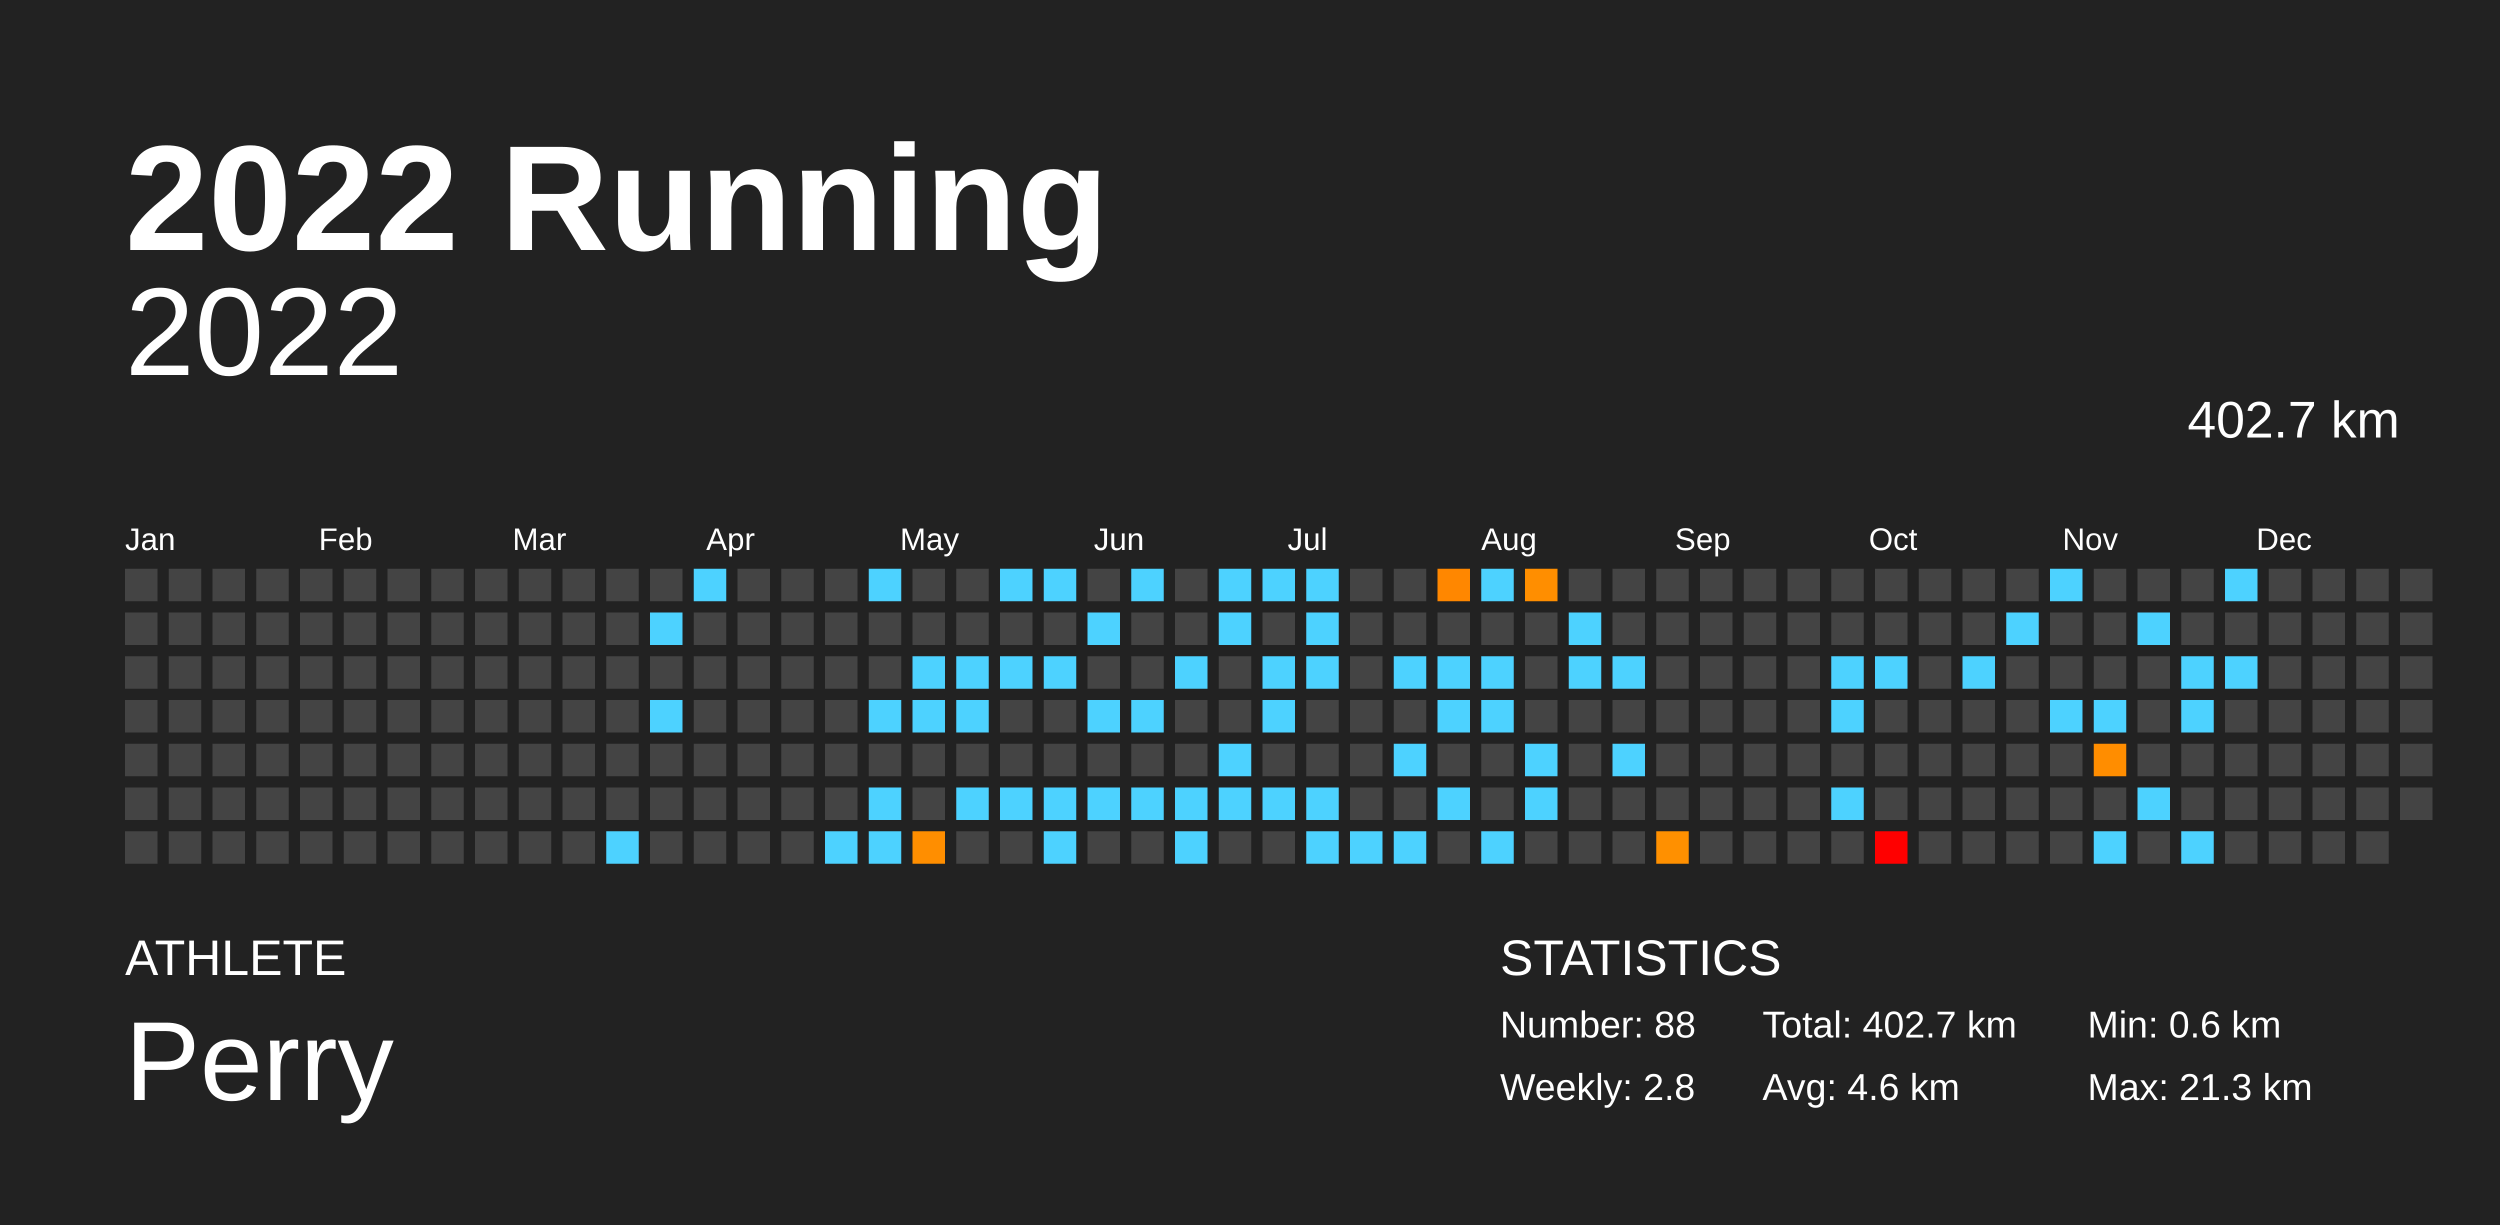
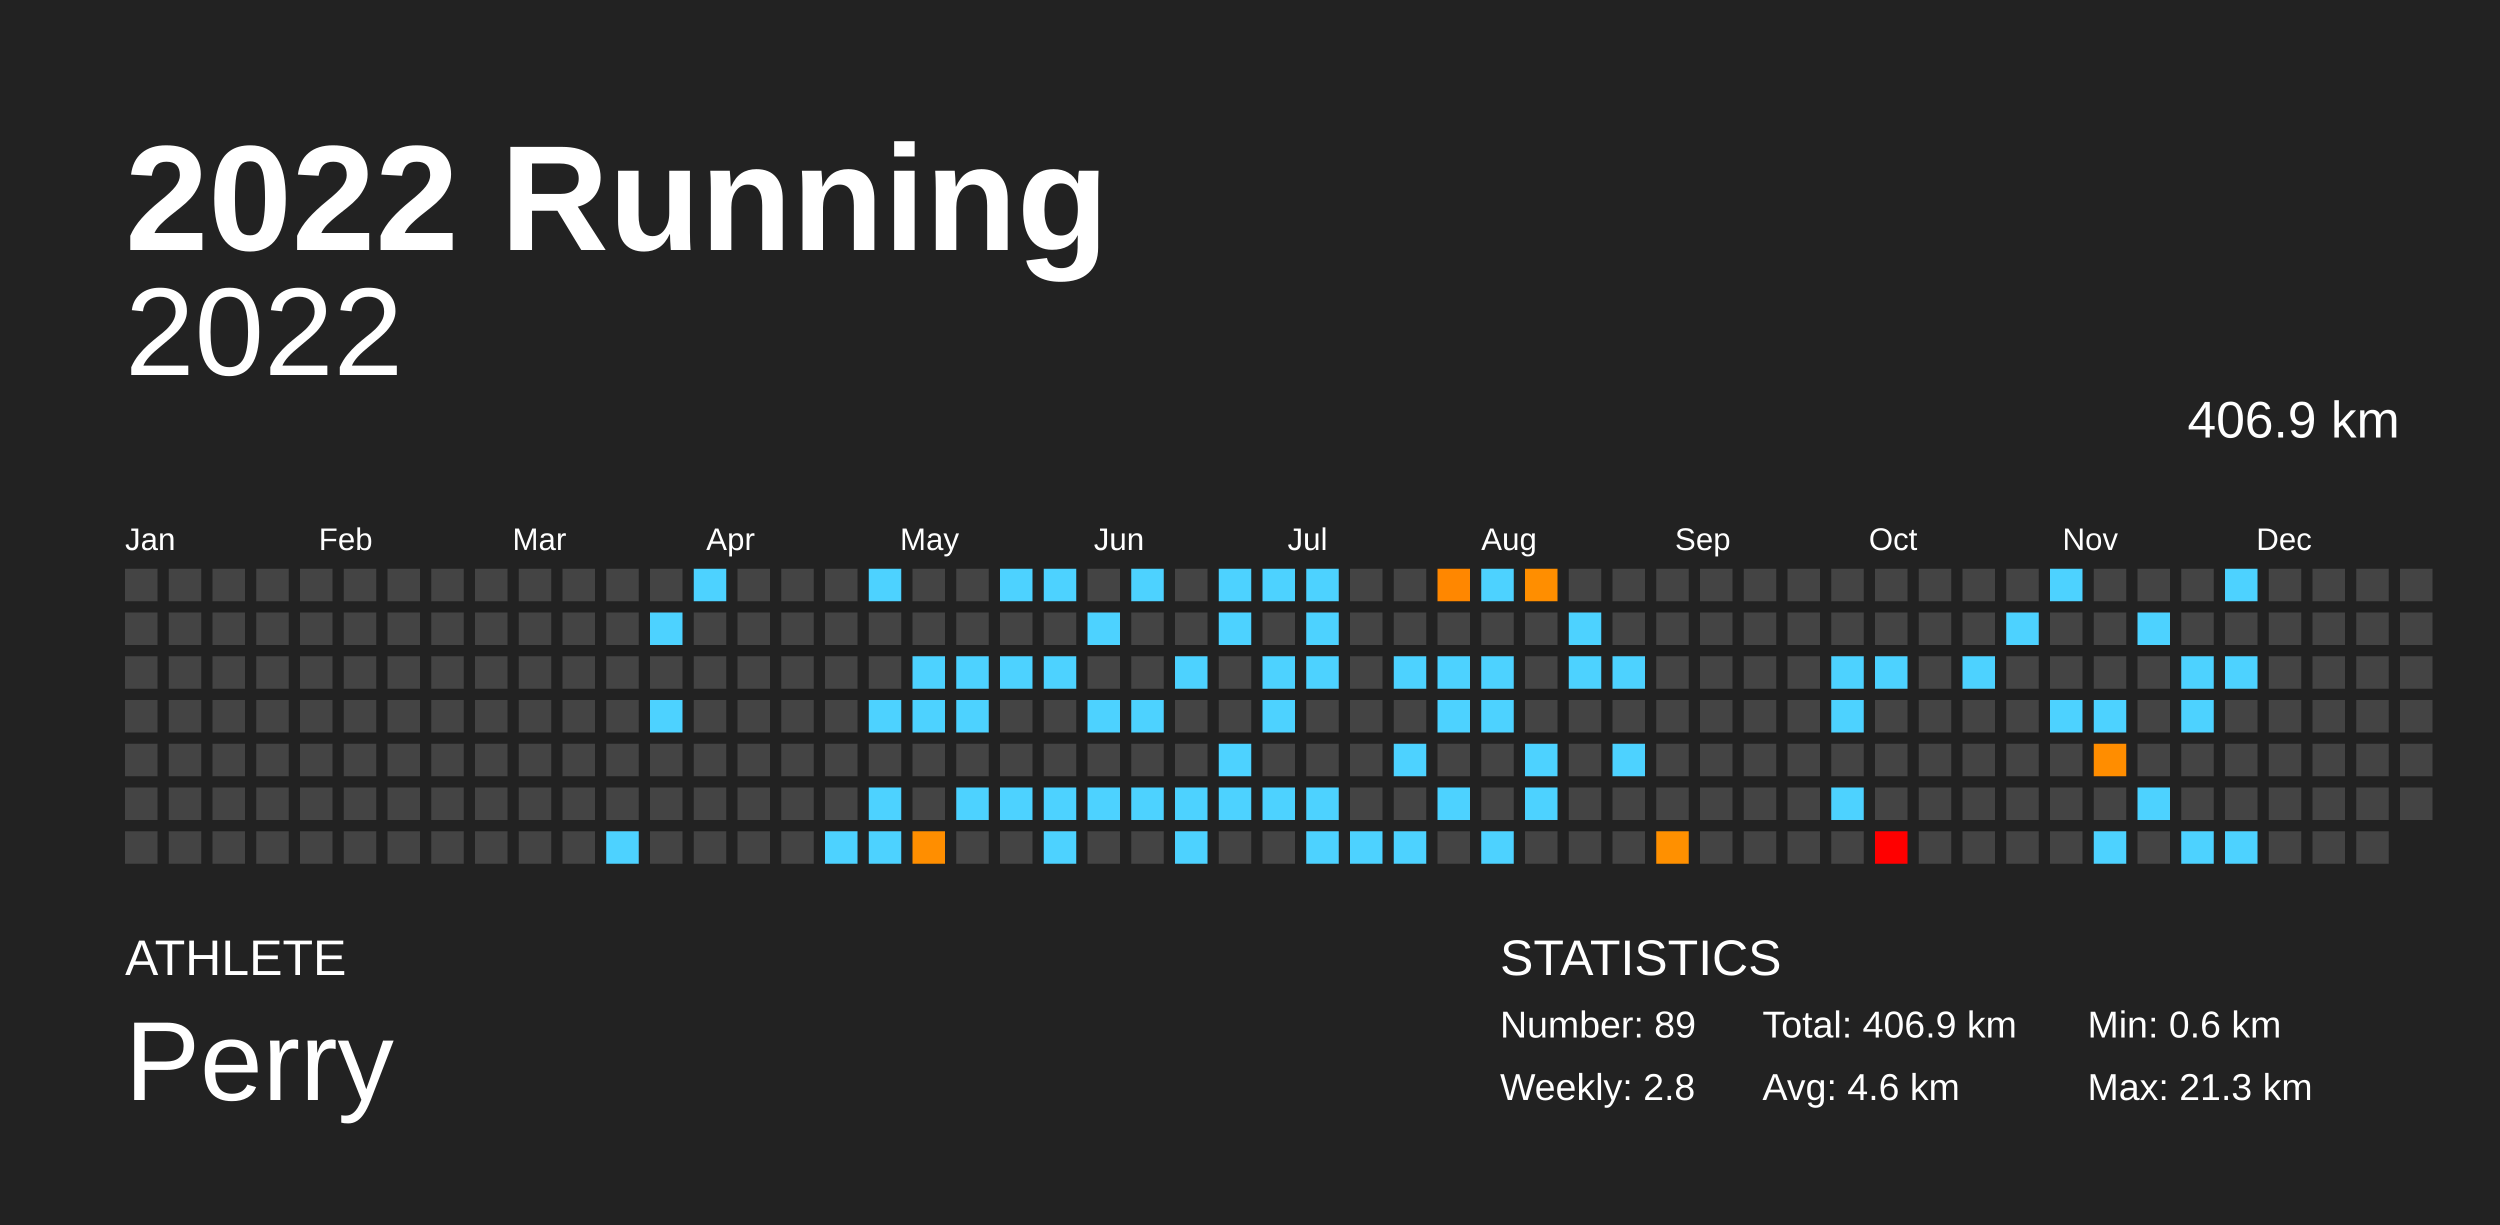
<svg xmlns="http://www.w3.org/2000/svg" baseProfile="full" height="98mm" version="1.1" viewBox="0,0,200,98" width="200mm">
  <defs />
  <rect fill="#222222" height="98" width="200" x="0" y="0" />
  <text fill="#FFFFFF" style="font-size:12px; font-family:Arial; font-weight:bold;" x="10" y="20">2022 Running</text>
  <text fill="#FFFFFF" style="font-size:4px; font-family:Arial" x="10" y="78">ATHLETE</text>
  <text fill="#FFFFFF" style="font-size:9px; font-family:Arial" x="10" y="88">Perry</text>
  <text fill="#FFFFFF" style="font-size:4px; font-family:Arial" x="120" y="78">STATISTICS</text>
-   <text fill="#FFFFFF" style="font-size:3px; font-family:Arial" x="120" y="83">Number: 88</text>
+   <text fill="#FFFFFF" style="font-size:3px; font-family:Arial" x="120" y="83">Number: 89</text>
  <text fill="#FFFFFF" style="font-size:3px; font-family:Arial" x="120" y="88">Weekly: 2.8</text>
-   <text fill="#FFFFFF" style="font-size:3px; font-family:Arial" x="141" y="83">Total: 402.7 km</text>
+   <text fill="#FFFFFF" style="font-size:3px; font-family:Arial" x="141" y="83">Total: 406.9 km</text>
  <text fill="#FFFFFF" style="font-size:3px; font-family:Arial" x="141" y="88">Avg: 4.6 km</text>
  <text fill="#FFFFFF" style="font-size:3px; font-family:Arial" x="167" y="83">Min: 0.6 km</text>
  <text fill="#FFFFFF" style="font-size:3px; font-family:Arial" x="167" y="88">Max: 21.3 km</text>
  <text alignment-baseline="hanging" fill="#FFFFFF" style="font-size:10.0px; font-family:Arial;" x="10" y="30">2022</text>
-   <text alignment-baseline="hanging" fill="#FFFFFF" style="font-size:4.125px; font-family:Arial;" x="175" y="35">402.7 km</text>
+   <text alignment-baseline="hanging" fill="#FFFFFF" style="font-size:4.125px; font-family:Arial;" x="175" y="35">406.9 km</text>
  <text fill="#FFFFFF" style="font-size:2.5px; font-family:Arial" x="10.0" y="44">Jan</text>
  <text fill="#FFFFFF" style="font-size:2.5px; font-family:Arial" x="25.5" y="44">Feb</text>
  <text fill="#FFFFFF" style="font-size:2.5px; font-family:Arial" x="41.0" y="44">Mar</text>
  <text fill="#FFFFFF" style="font-size:2.5px; font-family:Arial" x="56.5" y="44">Apr</text>
  <text fill="#FFFFFF" style="font-size:2.5px; font-family:Arial" x="72.0" y="44">May</text>
  <text fill="#FFFFFF" style="font-size:2.5px; font-family:Arial" x="87.5" y="44">Jun</text>
  <text fill="#FFFFFF" style="font-size:2.5px; font-family:Arial" x="103.0" y="44">Jul</text>
  <text fill="#FFFFFF" style="font-size:2.5px; font-family:Arial" x="118.5" y="44">Aug</text>
  <text fill="#FFFFFF" style="font-size:2.5px; font-family:Arial" x="134.0" y="44">Sep</text>
  <text fill="#FFFFFF" style="font-size:2.5px; font-family:Arial" x="149.5" y="44">Oct</text>
  <text fill="#FFFFFF" style="font-size:2.5px; font-family:Arial" x="165.0" y="44">Nov</text>
  <text fill="#FFFFFF" style="font-size:2.5px; font-family:Arial" x="180.5" y="44">Dec</text>
  <rect fill="#444444" height="2.6" width="2.6" x="10.0" y="45.5" />
  <rect fill="#444444" height="2.6" width="2.6" x="10.0" y="49.0" />
  <rect fill="#444444" height="2.6" width="2.6" x="10.0" y="52.5" />
  <rect fill="#444444" height="2.6" width="2.6" x="10.0" y="56.0" />
  <rect fill="#444444" height="2.6" width="2.6" x="10.0" y="59.5" />
  <rect fill="#444444" height="2.6" width="2.6" x="10.0" y="63.0" />
  <rect fill="#444444" height="2.6" width="2.6" x="10.0" y="66.5" />
  <rect fill="#444444" height="2.6" width="2.6" x="13.5" y="45.5" />
  <rect fill="#444444" height="2.6" width="2.6" x="13.5" y="49.0" />
  <rect fill="#444444" height="2.6" width="2.6" x="13.5" y="52.5" />
  <rect fill="#444444" height="2.6" width="2.6" x="13.5" y="56.0" />
  <rect fill="#444444" height="2.6" width="2.6" x="13.5" y="59.5" />
  <rect fill="#444444" height="2.6" width="2.6" x="13.5" y="63.0" />
  <rect fill="#444444" height="2.6" width="2.6" x="13.5" y="66.5" />
  <rect fill="#444444" height="2.6" width="2.6" x="17.0" y="45.5" />
  <rect fill="#444444" height="2.6" width="2.6" x="17.0" y="49.0" />
  <rect fill="#444444" height="2.6" width="2.6" x="17.0" y="52.5" />
  <rect fill="#444444" height="2.6" width="2.6" x="17.0" y="56.0" />
  <rect fill="#444444" height="2.6" width="2.6" x="17.0" y="59.5" />
  <rect fill="#444444" height="2.6" width="2.6" x="17.0" y="63.0" />
  <rect fill="#444444" height="2.6" width="2.6" x="17.0" y="66.5" />
  <rect fill="#444444" height="2.6" width="2.6" x="20.5" y="45.5" />
  <rect fill="#444444" height="2.6" width="2.6" x="20.5" y="49.0" />
  <rect fill="#444444" height="2.6" width="2.6" x="20.5" y="52.5" />
  <rect fill="#444444" height="2.6" width="2.6" x="20.5" y="56.0" />
  <rect fill="#444444" height="2.6" width="2.6" x="20.5" y="59.5" />
  <rect fill="#444444" height="2.6" width="2.6" x="20.5" y="63.0" />
  <rect fill="#444444" height="2.6" width="2.6" x="20.5" y="66.5" />
  <rect fill="#444444" height="2.6" width="2.6" x="24.0" y="45.5" />
  <rect fill="#444444" height="2.6" width="2.6" x="24.0" y="49.0" />
  <rect fill="#444444" height="2.6" width="2.6" x="24.0" y="52.5" />
  <rect fill="#444444" height="2.6" width="2.6" x="24.0" y="56.0" />
  <rect fill="#444444" height="2.6" width="2.6" x="24.0" y="59.5" />
  <rect fill="#444444" height="2.6" width="2.6" x="24.0" y="63.0" />
  <rect fill="#444444" height="2.6" width="2.6" x="24.0" y="66.5" />
  <rect fill="#444444" height="2.6" width="2.6" x="27.5" y="45.5" />
  <rect fill="#444444" height="2.6" width="2.6" x="27.5" y="49.0" />
  <rect fill="#444444" height="2.6" width="2.6" x="27.5" y="52.5" />
  <rect fill="#444444" height="2.6" width="2.6" x="27.5" y="56.0" />
  <rect fill="#444444" height="2.6" width="2.6" x="27.5" y="59.5" />
  <rect fill="#444444" height="2.6" width="2.6" x="27.5" y="63.0" />
  <rect fill="#444444" height="2.6" width="2.6" x="27.5" y="66.5" />
  <rect fill="#444444" height="2.6" width="2.6" x="31.0" y="45.5" />
  <rect fill="#444444" height="2.6" width="2.6" x="31.0" y="49.0" />
  <rect fill="#444444" height="2.6" width="2.6" x="31.0" y="52.5" />
  <rect fill="#444444" height="2.6" width="2.6" x="31.0" y="56.0" />
  <rect fill="#444444" height="2.6" width="2.6" x="31.0" y="59.5" />
  <rect fill="#444444" height="2.6" width="2.6" x="31.0" y="63.0" />
  <rect fill="#444444" height="2.6" width="2.6" x="31.0" y="66.5" />
  <rect fill="#444444" height="2.6" width="2.6" x="34.5" y="45.5" />
  <rect fill="#444444" height="2.6" width="2.6" x="34.5" y="49.0" />
  <rect fill="#444444" height="2.6" width="2.6" x="34.5" y="52.5" />
  <rect fill="#444444" height="2.6" width="2.6" x="34.5" y="56.0" />
  <rect fill="#444444" height="2.6" width="2.6" x="34.5" y="59.5" />
  <rect fill="#444444" height="2.6" width="2.6" x="34.5" y="63.0" />
  <rect fill="#444444" height="2.6" width="2.6" x="34.5" y="66.5" />
  <rect fill="#444444" height="2.6" width="2.6" x="38.0" y="45.5" />
  <rect fill="#444444" height="2.6" width="2.6" x="38.0" y="49.0" />
  <rect fill="#444444" height="2.6" width="2.6" x="38.0" y="52.5" />
  <rect fill="#444444" height="2.6" width="2.6" x="38.0" y="56.0" />
  <rect fill="#444444" height="2.6" width="2.6" x="38.0" y="59.5" />
  <rect fill="#444444" height="2.6" width="2.6" x="38.0" y="63.0" />
  <rect fill="#444444" height="2.6" width="2.6" x="38.0" y="66.5" />
  <rect fill="#444444" height="2.6" width="2.6" x="41.5" y="45.5" />
  <rect fill="#444444" height="2.6" width="2.6" x="41.5" y="49.0" />
  <rect fill="#444444" height="2.6" width="2.6" x="41.5" y="52.5" />
  <rect fill="#444444" height="2.6" width="2.6" x="41.5" y="56.0" />
  <rect fill="#444444" height="2.6" width="2.6" x="41.5" y="59.5" />
  <rect fill="#444444" height="2.6" width="2.6" x="41.5" y="63.0" />
  <rect fill="#444444" height="2.6" width="2.6" x="41.5" y="66.5" />
  <rect fill="#444444" height="2.6" width="2.6" x="45.0" y="45.5" />
  <rect fill="#444444" height="2.6" width="2.6" x="45.0" y="49.0" />
  <rect fill="#444444" height="2.6" width="2.6" x="45.0" y="52.5" />
  <rect fill="#444444" height="2.6" width="2.6" x="45.0" y="56.0" />
  <rect fill="#444444" height="2.6" width="2.6" x="45.0" y="59.5" />
  <rect fill="#444444" height="2.6" width="2.6" x="45.0" y="63.0" />
  <rect fill="#444444" height="2.6" width="2.6" x="45.0" y="66.5" />
  <rect fill="#444444" height="2.6" width="2.6" x="48.5" y="45.5" />
  <rect fill="#444444" height="2.6" width="2.6" x="48.5" y="49.0" />
  <rect fill="#444444" height="2.6" width="2.6" x="48.5" y="52.5" />
  <rect fill="#444444" height="2.6" width="2.6" x="48.5" y="56.0" />
  <rect fill="#444444" height="2.6" width="2.6" x="48.5" y="59.5" />
  <rect fill="#444444" height="2.6" width="2.6" x="48.5" y="63.0" />
  <rect fill="#4dd2ff" height="2.6" width="2.6" x="48.5" y="66.5" />
  <rect fill="#444444" height="2.6" width="2.6" x="52.0" y="45.5" />
  <rect fill="#4dd2ff" height="2.6" width="2.6" x="52.0" y="49.0" />
  <rect fill="#444444" height="2.6" width="2.6" x="52.0" y="52.5" />
  <rect fill="#4dd2ff" height="2.6" width="2.6" x="52.0" y="56.0" />
  <rect fill="#444444" height="2.6" width="2.6" x="52.0" y="59.5" />
  <rect fill="#444444" height="2.6" width="2.6" x="52.0" y="63.0" />
  <rect fill="#444444" height="2.6" width="2.6" x="52.0" y="66.5" />
  <rect fill="#4dd2ff" height="2.6" width="2.6" x="55.5" y="45.5" />
  <rect fill="#444444" height="2.6" width="2.6" x="55.5" y="49.0" />
  <rect fill="#444444" height="2.6" width="2.6" x="55.5" y="52.5" />
  <rect fill="#444444" height="2.6" width="2.6" x="55.5" y="56.0" />
  <rect fill="#444444" height="2.6" width="2.6" x="55.5" y="59.5" />
  <rect fill="#444444" height="2.6" width="2.6" x="55.5" y="63.0" />
  <rect fill="#444444" height="2.6" width="2.6" x="55.5" y="66.5" />
  <rect fill="#444444" height="2.6" width="2.6" x="59.0" y="45.5" />
  <rect fill="#444444" height="2.6" width="2.6" x="59.0" y="49.0" />
  <rect fill="#444444" height="2.6" width="2.6" x="59.0" y="52.5" />
  <rect fill="#444444" height="2.6" width="2.6" x="59.0" y="56.0" />
  <rect fill="#444444" height="2.6" width="2.6" x="59.0" y="59.5" />
  <rect fill="#444444" height="2.6" width="2.6" x="59.0" y="63.0" />
  <rect fill="#444444" height="2.6" width="2.6" x="59.0" y="66.5" />
  <rect fill="#444444" height="2.6" width="2.6" x="62.5" y="45.5" />
  <rect fill="#444444" height="2.6" width="2.6" x="62.5" y="49.0" />
  <rect fill="#444444" height="2.6" width="2.6" x="62.5" y="52.5" />
  <rect fill="#444444" height="2.6" width="2.6" x="62.5" y="56.0" />
  <rect fill="#444444" height="2.6" width="2.6" x="62.5" y="59.5" />
  <rect fill="#444444" height="2.6" width="2.6" x="62.5" y="63.0" />
  <rect fill="#444444" height="2.6" width="2.6" x="62.5" y="66.5" />
  <rect fill="#444444" height="2.6" width="2.6" x="66.0" y="45.5" />
  <rect fill="#444444" height="2.6" width="2.6" x="66.0" y="49.0" />
  <rect fill="#444444" height="2.6" width="2.6" x="66.0" y="52.5" />
  <rect fill="#444444" height="2.6" width="2.6" x="66.0" y="56.0" />
  <rect fill="#444444" height="2.6" width="2.6" x="66.0" y="59.5" />
  <rect fill="#444444" height="2.6" width="2.6" x="66.0" y="63.0" />
  <rect fill="#4dd2ff" height="2.6" width="2.6" x="66.0" y="66.5" />
  <rect fill="#4dd2ff" height="2.6" width="2.6" x="69.5" y="45.5" />
  <rect fill="#444444" height="2.6" width="2.6" x="69.5" y="49.0" />
  <rect fill="#444444" height="2.6" width="2.6" x="69.5" y="52.5" />
  <rect fill="#4dd2ff" height="2.6" width="2.6" x="69.5" y="56.0" />
  <rect fill="#444444" height="2.6" width="2.6" x="69.5" y="59.5" />
  <rect fill="#4dd2ff" height="2.6" width="2.6" x="69.5" y="63.0" />
  <rect fill="#4dd2ff" height="2.6" width="2.6" x="69.5" y="66.5" />
  <rect fill="#444444" height="2.6" width="2.6" x="73.0" y="45.5" />
  <rect fill="#444444" height="2.6" width="2.6" x="73.0" y="49.0" />
  <rect fill="#4dd2ff" height="2.6" width="2.6" x="73.0" y="52.5" />
  <rect fill="#4dd2ff" height="2.6" width="2.6" x="73.0" y="56.0" />
  <rect fill="#444444" height="2.6" width="2.6" x="73.0" y="59.5" />
  <rect fill="#444444" height="2.6" width="2.6" x="73.0" y="63.0" />
  <rect fill="#ff8e00" height="2.6" width="2.6" x="73.0" y="66.5" />
  <rect fill="#444444" height="2.6" width="2.6" x="76.5" y="45.5" />
  <rect fill="#444444" height="2.6" width="2.6" x="76.5" y="49.0" />
  <rect fill="#4dd2ff" height="2.6" width="2.6" x="76.5" y="52.5" />
  <rect fill="#4dd2ff" height="2.6" width="2.6" x="76.5" y="56.0" />
  <rect fill="#444444" height="2.6" width="2.6" x="76.5" y="59.5" />
  <rect fill="#4dd2ff" height="2.6" width="2.6" x="76.5" y="63.0" />
  <rect fill="#444444" height="2.6" width="2.6" x="76.5" y="66.5" />
  <rect fill="#4dd2ff" height="2.6" width="2.6" x="80.0" y="45.5" />
  <rect fill="#444444" height="2.6" width="2.6" x="80.0" y="49.0" />
  <rect fill="#4dd2ff" height="2.6" width="2.6" x="80.0" y="52.5" />
  <rect fill="#444444" height="2.6" width="2.6" x="80.0" y="56.0" />
  <rect fill="#444444" height="2.6" width="2.6" x="80.0" y="59.5" />
  <rect fill="#4dd2ff" height="2.6" width="2.6" x="80.0" y="63.0" />
  <rect fill="#444444" height="2.6" width="2.6" x="80.0" y="66.5" />
  <rect fill="#4dd2ff" height="2.6" width="2.6" x="83.5" y="45.5" />
  <rect fill="#444444" height="2.6" width="2.6" x="83.5" y="49.0" />
  <rect fill="#4dd2ff" height="2.6" width="2.6" x="83.5" y="52.5" />
  <rect fill="#444444" height="2.6" width="2.6" x="83.5" y="56.0" />
  <rect fill="#444444" height="2.6" width="2.6" x="83.5" y="59.5" />
  <rect fill="#4dd2ff" height="2.6" width="2.6" x="83.5" y="63.0" />
  <rect fill="#4dd2ff" height="2.6" width="2.6" x="83.5" y="66.5" />
  <rect fill="#444444" height="2.6" width="2.6" x="87.0" y="45.5" />
  <rect fill="#4dd2ff" height="2.6" width="2.6" x="87.0" y="49.0" />
  <rect fill="#444444" height="2.6" width="2.6" x="87.0" y="52.5" />
  <rect fill="#4dd2ff" height="2.6" width="2.6" x="87.0" y="56.0" />
  <rect fill="#444444" height="2.6" width="2.6" x="87.0" y="59.5" />
  <rect fill="#4dd2ff" height="2.6" width="2.6" x="87.0" y="63.0" />
  <rect fill="#444444" height="2.6" width="2.6" x="87.0" y="66.5" />
  <rect fill="#4dd2ff" height="2.6" width="2.6" x="90.5" y="45.5" />
  <rect fill="#444444" height="2.6" width="2.6" x="90.5" y="49.0" />
  <rect fill="#444444" height="2.6" width="2.6" x="90.5" y="52.5" />
  <rect fill="#4dd2ff" height="2.6" width="2.6" x="90.5" y="56.0" />
  <rect fill="#444444" height="2.6" width="2.6" x="90.5" y="59.5" />
  <rect fill="#4dd2ff" height="2.6" width="2.6" x="90.5" y="63.0" />
  <rect fill="#444444" height="2.6" width="2.6" x="90.5" y="66.5" />
  <rect fill="#444444" height="2.6" width="2.6" x="94.0" y="45.5" />
  <rect fill="#444444" height="2.6" width="2.6" x="94.0" y="49.0" />
  <rect fill="#4dd2ff" height="2.6" width="2.6" x="94.0" y="52.5" />
  <rect fill="#444444" height="2.6" width="2.6" x="94.0" y="56.0" />
  <rect fill="#444444" height="2.6" width="2.6" x="94.0" y="59.5" />
  <rect fill="#4dd2ff" height="2.6" width="2.6" x="94.0" y="63.0" />
  <rect fill="#4dd2ff" height="2.6" width="2.6" x="94.0" y="66.5" />
  <rect fill="#4dd2ff" height="2.6" width="2.6" x="97.5" y="45.5" />
  <rect fill="#4dd2ff" height="2.6" width="2.6" x="97.5" y="49.0" />
  <rect fill="#444444" height="2.6" width="2.6" x="97.5" y="52.5" />
  <rect fill="#444444" height="2.6" width="2.6" x="97.5" y="56.0" />
  <rect fill="#4dd2ff" height="2.6" width="2.6" x="97.5" y="59.5" />
  <rect fill="#4dd2ff" height="2.6" width="2.6" x="97.5" y="63.0" />
  <rect fill="#444444" height="2.6" width="2.6" x="97.5" y="66.5" />
  <rect fill="#4dd2ff" height="2.6" width="2.6" x="101.0" y="45.5" />
  <rect fill="#444444" height="2.6" width="2.6" x="101.0" y="49.0" />
  <rect fill="#4dd2ff" height="2.6" width="2.6" x="101.0" y="52.5" />
  <rect fill="#4dd2ff" height="2.6" width="2.6" x="101.0" y="56.0" />
  <rect fill="#444444" height="2.6" width="2.6" x="101.0" y="59.5" />
  <rect fill="#4dd2ff" height="2.6" width="2.6" x="101.0" y="63.0" />
  <rect fill="#444444" height="2.6" width="2.6" x="101.0" y="66.5" />
  <rect fill="#4dd2ff" height="2.6" width="2.6" x="104.5" y="45.5" />
  <rect fill="#4dd2ff" height="2.6" width="2.6" x="104.5" y="49.0" />
  <rect fill="#4dd2ff" height="2.6" width="2.6" x="104.5" y="52.5" />
  <rect fill="#444444" height="2.6" width="2.6" x="104.5" y="56.0" />
  <rect fill="#444444" height="2.6" width="2.6" x="104.5" y="59.5" />
  <rect fill="#4dd2ff" height="2.6" width="2.6" x="104.5" y="63.0" />
  <rect fill="#4dd2ff" height="2.6" width="2.6" x="104.5" y="66.5" />
  <rect fill="#444444" height="2.6" width="2.6" x="108.0" y="45.5" />
  <rect fill="#444444" height="2.6" width="2.6" x="108.0" y="49.0" />
  <rect fill="#444444" height="2.6" width="2.6" x="108.0" y="52.5" />
  <rect fill="#444444" height="2.6" width="2.6" x="108.0" y="56.0" />
  <rect fill="#444444" height="2.6" width="2.6" x="108.0" y="59.5" />
  <rect fill="#444444" height="2.6" width="2.6" x="108.0" y="63.0" />
  <rect fill="#4dd2ff" height="2.6" width="2.6" x="108.0" y="66.5" />
  <rect fill="#444444" height="2.6" width="2.6" x="111.5" y="45.5" />
  <rect fill="#444444" height="2.6" width="2.6" x="111.5" y="49.0" />
  <rect fill="#4dd2ff" height="2.6" width="2.6" x="111.5" y="52.5" />
  <rect fill="#444444" height="2.6" width="2.6" x="111.5" y="56.0" />
  <rect fill="#4dd2ff" height="2.6" width="2.6" x="111.5" y="59.5" />
  <rect fill="#444444" height="2.6" width="2.6" x="111.5" y="63.0" />
  <rect fill="#4dd2ff" height="2.6" width="2.6" x="111.5" y="66.5" />
  <rect fill="#ff8700" height="2.6" width="2.6" x="115.0" y="45.5" />
  <rect fill="#444444" height="2.6" width="2.6" x="115.0" y="49.0" />
  <rect fill="#4dd2ff" height="2.6" width="2.6" x="115.0" y="52.5" />
  <rect fill="#4dd2ff" height="2.6" width="2.6" x="115.0" y="56.0" />
  <rect fill="#444444" height="2.6" width="2.6" x="115.0" y="59.5" />
  <rect fill="#4dd2ff" height="2.6" width="2.6" x="115.0" y="63.0" />
  <rect fill="#444444" height="2.6" width="2.6" x="115.0" y="66.5" />
  <rect fill="#4dd2ff" height="2.6" width="2.6" x="118.5" y="45.5" />
  <rect fill="#444444" height="2.6" width="2.6" x="118.5" y="49.0" />
  <rect fill="#4dd2ff" height="2.6" width="2.6" x="118.5" y="52.5" />
  <rect fill="#4dd2ff" height="2.6" width="2.6" x="118.5" y="56.0" />
  <rect fill="#444444" height="2.6" width="2.6" x="118.5" y="59.5" />
  <rect fill="#444444" height="2.6" width="2.6" x="118.5" y="63.0" />
  <rect fill="#4dd2ff" height="2.6" width="2.6" x="118.5" y="66.5" />
  <rect fill="#ff8e00" height="2.6" width="2.6" x="122.0" y="45.5" />
  <rect fill="#444444" height="2.6" width="2.6" x="122.0" y="49.0" />
  <rect fill="#444444" height="2.6" width="2.6" x="122.0" y="52.5" />
  <rect fill="#444444" height="2.6" width="2.6" x="122.0" y="56.0" />
  <rect fill="#4dd2ff" height="2.6" width="2.6" x="122.0" y="59.5" />
  <rect fill="#4dd2ff" height="2.6" width="2.6" x="122.0" y="63.0" />
  <rect fill="#444444" height="2.6" width="2.6" x="122.0" y="66.5" />
  <rect fill="#444444" height="2.6" width="2.6" x="125.5" y="45.5" />
  <rect fill="#4dd2ff" height="2.6" width="2.6" x="125.5" y="49.0" />
  <rect fill="#4dd2ff" height="2.6" width="2.6" x="125.5" y="52.5" />
  <rect fill="#444444" height="2.6" width="2.6" x="125.5" y="56.0" />
  <rect fill="#444444" height="2.6" width="2.6" x="125.5" y="59.5" />
  <rect fill="#444444" height="2.6" width="2.6" x="125.5" y="63.0" />
  <rect fill="#444444" height="2.6" width="2.6" x="125.5" y="66.5" />
  <rect fill="#444444" height="2.6" width="2.6" x="129.0" y="45.5" />
  <rect fill="#444444" height="2.6" width="2.6" x="129.0" y="49.0" />
  <rect fill="#4dd2ff" height="2.6" width="2.6" x="129.0" y="52.5" />
  <rect fill="#444444" height="2.6" width="2.6" x="129.0" y="56.0" />
  <rect fill="#4dd2ff" height="2.6" width="2.6" x="129.0" y="59.5" />
  <rect fill="#444444" height="2.6" width="2.6" x="129.0" y="63.0" />
  <rect fill="#444444" height="2.6" width="2.6" x="129.0" y="66.5" />
  <rect fill="#444444" height="2.6" width="2.6" x="132.5" y="45.5" />
  <rect fill="#444444" height="2.6" width="2.6" x="132.5" y="49.0" />
  <rect fill="#444444" height="2.6" width="2.6" x="132.5" y="52.5" />
  <rect fill="#444444" height="2.6" width="2.6" x="132.5" y="56.0" />
  <rect fill="#444444" height="2.6" width="2.6" x="132.5" y="59.5" />
  <rect fill="#444444" height="2.6" width="2.6" x="132.5" y="63.0" />
  <rect fill="#ff9000" height="2.6" width="2.6" x="132.5" y="66.5" />
  <rect fill="#444444" height="2.6" width="2.6" x="136.0" y="45.5" />
  <rect fill="#444444" height="2.6" width="2.6" x="136.0" y="49.0" />
  <rect fill="#444444" height="2.6" width="2.6" x="136.0" y="52.5" />
  <rect fill="#444444" height="2.6" width="2.6" x="136.0" y="56.0" />
  <rect fill="#444444" height="2.6" width="2.6" x="136.0" y="59.5" />
  <rect fill="#444444" height="2.6" width="2.6" x="136.0" y="63.0" />
  <rect fill="#444444" height="2.6" width="2.6" x="136.0" y="66.5" />
  <rect fill="#444444" height="2.6" width="2.6" x="139.5" y="45.5" />
  <rect fill="#444444" height="2.6" width="2.6" x="139.5" y="49.0" />
  <rect fill="#444444" height="2.6" width="2.6" x="139.5" y="52.5" />
  <rect fill="#444444" height="2.6" width="2.6" x="139.5" y="56.0" />
  <rect fill="#444444" height="2.6" width="2.6" x="139.5" y="59.5" />
  <rect fill="#444444" height="2.6" width="2.6" x="139.5" y="63.0" />
  <rect fill="#444444" height="2.6" width="2.6" x="139.5" y="66.5" />
  <rect fill="#444444" height="2.6" width="2.6" x="143.0" y="45.5" />
  <rect fill="#444444" height="2.6" width="2.6" x="143.0" y="49.0" />
  <rect fill="#444444" height="2.6" width="2.6" x="143.0" y="52.5" />
  <rect fill="#444444" height="2.6" width="2.6" x="143.0" y="56.0" />
  <rect fill="#444444" height="2.6" width="2.6" x="143.0" y="59.5" />
  <rect fill="#444444" height="2.6" width="2.6" x="143.0" y="63.0" />
  <rect fill="#444444" height="2.6" width="2.6" x="143.0" y="66.5" />
  <rect fill="#444444" height="2.6" width="2.6" x="146.5" y="45.5" />
  <rect fill="#444444" height="2.6" width="2.6" x="146.5" y="49.0" />
  <rect fill="#4dd2ff" height="2.6" width="2.6" x="146.5" y="52.5" />
  <rect fill="#4dd2ff" height="2.6" width="2.6" x="146.5" y="56.0" />
  <rect fill="#444444" height="2.6" width="2.6" x="146.5" y="59.5" />
  <rect fill="#4dd2ff" height="2.6" width="2.6" x="146.5" y="63.0" />
  <rect fill="#444444" height="2.6" width="2.6" x="146.5" y="66.5" />
  <rect fill="#444444" height="2.6" width="2.6" x="150.0" y="45.5" />
  <rect fill="#444444" height="2.6" width="2.6" x="150.0" y="49.0" />
  <rect fill="#4dd2ff" height="2.6" width="2.6" x="150.0" y="52.5" />
  <rect fill="#444444" height="2.6" width="2.6" x="150.0" y="56.0" />
  <rect fill="#444444" height="2.6" width="2.6" x="150.0" y="59.5" />
  <rect fill="#444444" height="2.6" width="2.6" x="150.0" y="63.0" />
  <rect fill="red" height="2.6" width="2.6" x="150.0" y="66.5" />
  <rect fill="#444444" height="2.6" width="2.6" x="153.5" y="45.5" />
  <rect fill="#444444" height="2.6" width="2.6" x="153.5" y="49.0" />
  <rect fill="#444444" height="2.6" width="2.6" x="153.5" y="52.5" />
  <rect fill="#444444" height="2.6" width="2.6" x="153.5" y="56.0" />
  <rect fill="#444444" height="2.6" width="2.6" x="153.5" y="59.5" />
  <rect fill="#444444" height="2.6" width="2.6" x="153.5" y="63.0" />
  <rect fill="#444444" height="2.6" width="2.6" x="153.5" y="66.5" />
  <rect fill="#444444" height="2.6" width="2.6" x="157.0" y="45.5" />
  <rect fill="#444444" height="2.6" width="2.6" x="157.0" y="49.0" />
  <rect fill="#4dd2ff" height="2.6" width="2.6" x="157.0" y="52.5" />
  <rect fill="#444444" height="2.6" width="2.6" x="157.0" y="56.0" />
  <rect fill="#444444" height="2.6" width="2.6" x="157.0" y="59.5" />
  <rect fill="#444444" height="2.6" width="2.6" x="157.0" y="63.0" />
  <rect fill="#444444" height="2.6" width="2.6" x="157.0" y="66.5" />
  <rect fill="#444444" height="2.6" width="2.6" x="160.5" y="45.5" />
  <rect fill="#4dd2ff" height="2.6" width="2.6" x="160.5" y="49.0" />
  <rect fill="#444444" height="2.6" width="2.6" x="160.5" y="52.5" />
  <rect fill="#444444" height="2.6" width="2.6" x="160.5" y="56.0" />
  <rect fill="#444444" height="2.6" width="2.6" x="160.5" y="59.5" />
  <rect fill="#444444" height="2.6" width="2.6" x="160.5" y="63.0" />
  <rect fill="#444444" height="2.6" width="2.6" x="160.5" y="66.5" />
  <rect fill="#4dd2ff" height="2.6" width="2.6" x="164.0" y="45.5" />
  <rect fill="#444444" height="2.6" width="2.6" x="164.0" y="49.0" />
  <rect fill="#444444" height="2.6" width="2.6" x="164.0" y="52.5" />
  <rect fill="#4dd2ff" height="2.6" width="2.6" x="164.0" y="56.0" />
  <rect fill="#444444" height="2.6" width="2.6" x="164.0" y="59.5" />
  <rect fill="#444444" height="2.6" width="2.6" x="164.0" y="63.0" />
  <rect fill="#444444" height="2.6" width="2.6" x="164.0" y="66.5" />
  <rect fill="#444444" height="2.6" width="2.6" x="167.5" y="45.5" />
  <rect fill="#444444" height="2.6" width="2.6" x="167.5" y="49.0" />
  <rect fill="#444444" height="2.6" width="2.6" x="167.5" y="52.5" />
  <rect fill="#4dd2ff" height="2.6" width="2.6" x="167.5" y="56.0" />
  <rect fill="#ff8d00" height="2.6" width="2.6" x="167.5" y="59.5" />
  <rect fill="#444444" height="2.6" width="2.6" x="167.5" y="63.0" />
  <rect fill="#4dd2ff" height="2.6" width="2.6" x="167.5" y="66.5" />
  <rect fill="#444444" height="2.6" width="2.6" x="171.0" y="45.5" />
  <rect fill="#4dd2ff" height="2.6" width="2.6" x="171.0" y="49.0" />
  <rect fill="#444444" height="2.6" width="2.6" x="171.0" y="52.5" />
  <rect fill="#444444" height="2.6" width="2.6" x="171.0" y="56.0" />
  <rect fill="#444444" height="2.6" width="2.6" x="171.0" y="59.5" />
  <rect fill="#4dd2ff" height="2.6" width="2.6" x="171.0" y="63.0" />
  <rect fill="#444444" height="2.6" width="2.6" x="171.0" y="66.5" />
  <rect fill="#444444" height="2.6" width="2.6" x="174.5" y="45.5" />
  <rect fill="#444444" height="2.6" width="2.6" x="174.5" y="49.0" />
  <rect fill="#4dd2ff" height="2.6" width="2.6" x="174.5" y="52.5" />
  <rect fill="#4dd2ff" height="2.6" width="2.6" x="174.5" y="56.0" />
  <rect fill="#444444" height="2.6" width="2.6" x="174.5" y="59.5" />
  <rect fill="#444444" height="2.6" width="2.6" x="174.5" y="63.0" />
  <rect fill="#4dd2ff" height="2.6" width="2.6" x="174.5" y="66.5" />
  <rect fill="#4dd2ff" height="2.6" width="2.6" x="178.0" y="45.5" />
  <rect fill="#444444" height="2.6" width="2.6" x="178.0" y="49.0" />
  <rect fill="#4dd2ff" height="2.6" width="2.6" x="178.0" y="52.5" />
  <rect fill="#444444" height="2.6" width="2.6" x="178.0" y="56.0" />
  <rect fill="#444444" height="2.6" width="2.6" x="178.0" y="59.5" />
  <rect fill="#444444" height="2.6" width="2.6" x="178.0" y="63.0" />
-   <rect fill="#444444" height="2.6" width="2.6" x="178.0" y="66.5" />
+   <rect fill="#4dd2ff" height="2.6" width="2.6" x="178.0" y="66.5" />
  <rect fill="#444444" height="2.6" width="2.6" x="181.5" y="45.5" />
  <rect fill="#444444" height="2.6" width="2.6" x="181.5" y="49.0" />
  <rect fill="#444444" height="2.6" width="2.6" x="181.5" y="52.5" />
  <rect fill="#444444" height="2.6" width="2.6" x="181.5" y="56.0" />
  <rect fill="#444444" height="2.6" width="2.6" x="181.5" y="59.5" />
  <rect fill="#444444" height="2.6" width="2.6" x="181.5" y="63.0" />
  <rect fill="#444444" height="2.6" width="2.6" x="181.5" y="66.5" />
  <rect fill="#444444" height="2.6" width="2.6" x="185.0" y="45.5" />
  <rect fill="#444444" height="2.6" width="2.6" x="185.0" y="49.0" />
  <rect fill="#444444" height="2.6" width="2.6" x="185.0" y="52.5" />
  <rect fill="#444444" height="2.6" width="2.6" x="185.0" y="56.0" />
  <rect fill="#444444" height="2.6" width="2.6" x="185.0" y="59.5" />
  <rect fill="#444444" height="2.6" width="2.6" x="185.0" y="63.0" />
  <rect fill="#444444" height="2.6" width="2.6" x="185.0" y="66.5" />
  <rect fill="#444444" height="2.6" width="2.6" x="188.5" y="45.5" />
  <rect fill="#444444" height="2.6" width="2.6" x="188.5" y="49.0" />
  <rect fill="#444444" height="2.6" width="2.6" x="188.5" y="52.5" />
  <rect fill="#444444" height="2.6" width="2.6" x="188.5" y="56.0" />
  <rect fill="#444444" height="2.6" width="2.6" x="188.5" y="59.5" />
  <rect fill="#444444" height="2.6" width="2.6" x="188.5" y="63.0" />
  <rect fill="#444444" height="2.6" width="2.6" x="188.5" y="66.5" />
  <rect fill="#444444" height="2.6" width="2.6" x="192.0" y="45.5" />
  <rect fill="#444444" height="2.6" width="2.6" x="192.0" y="49.0" />
  <rect fill="#444444" height="2.6" width="2.6" x="192.0" y="52.5" />
  <rect fill="#444444" height="2.6" width="2.6" x="192.0" y="56.0" />
  <rect fill="#444444" height="2.6" width="2.6" x="192.0" y="59.5" />
  <rect fill="#444444" height="2.6" width="2.6" x="192.0" y="63.0" />
</svg>
